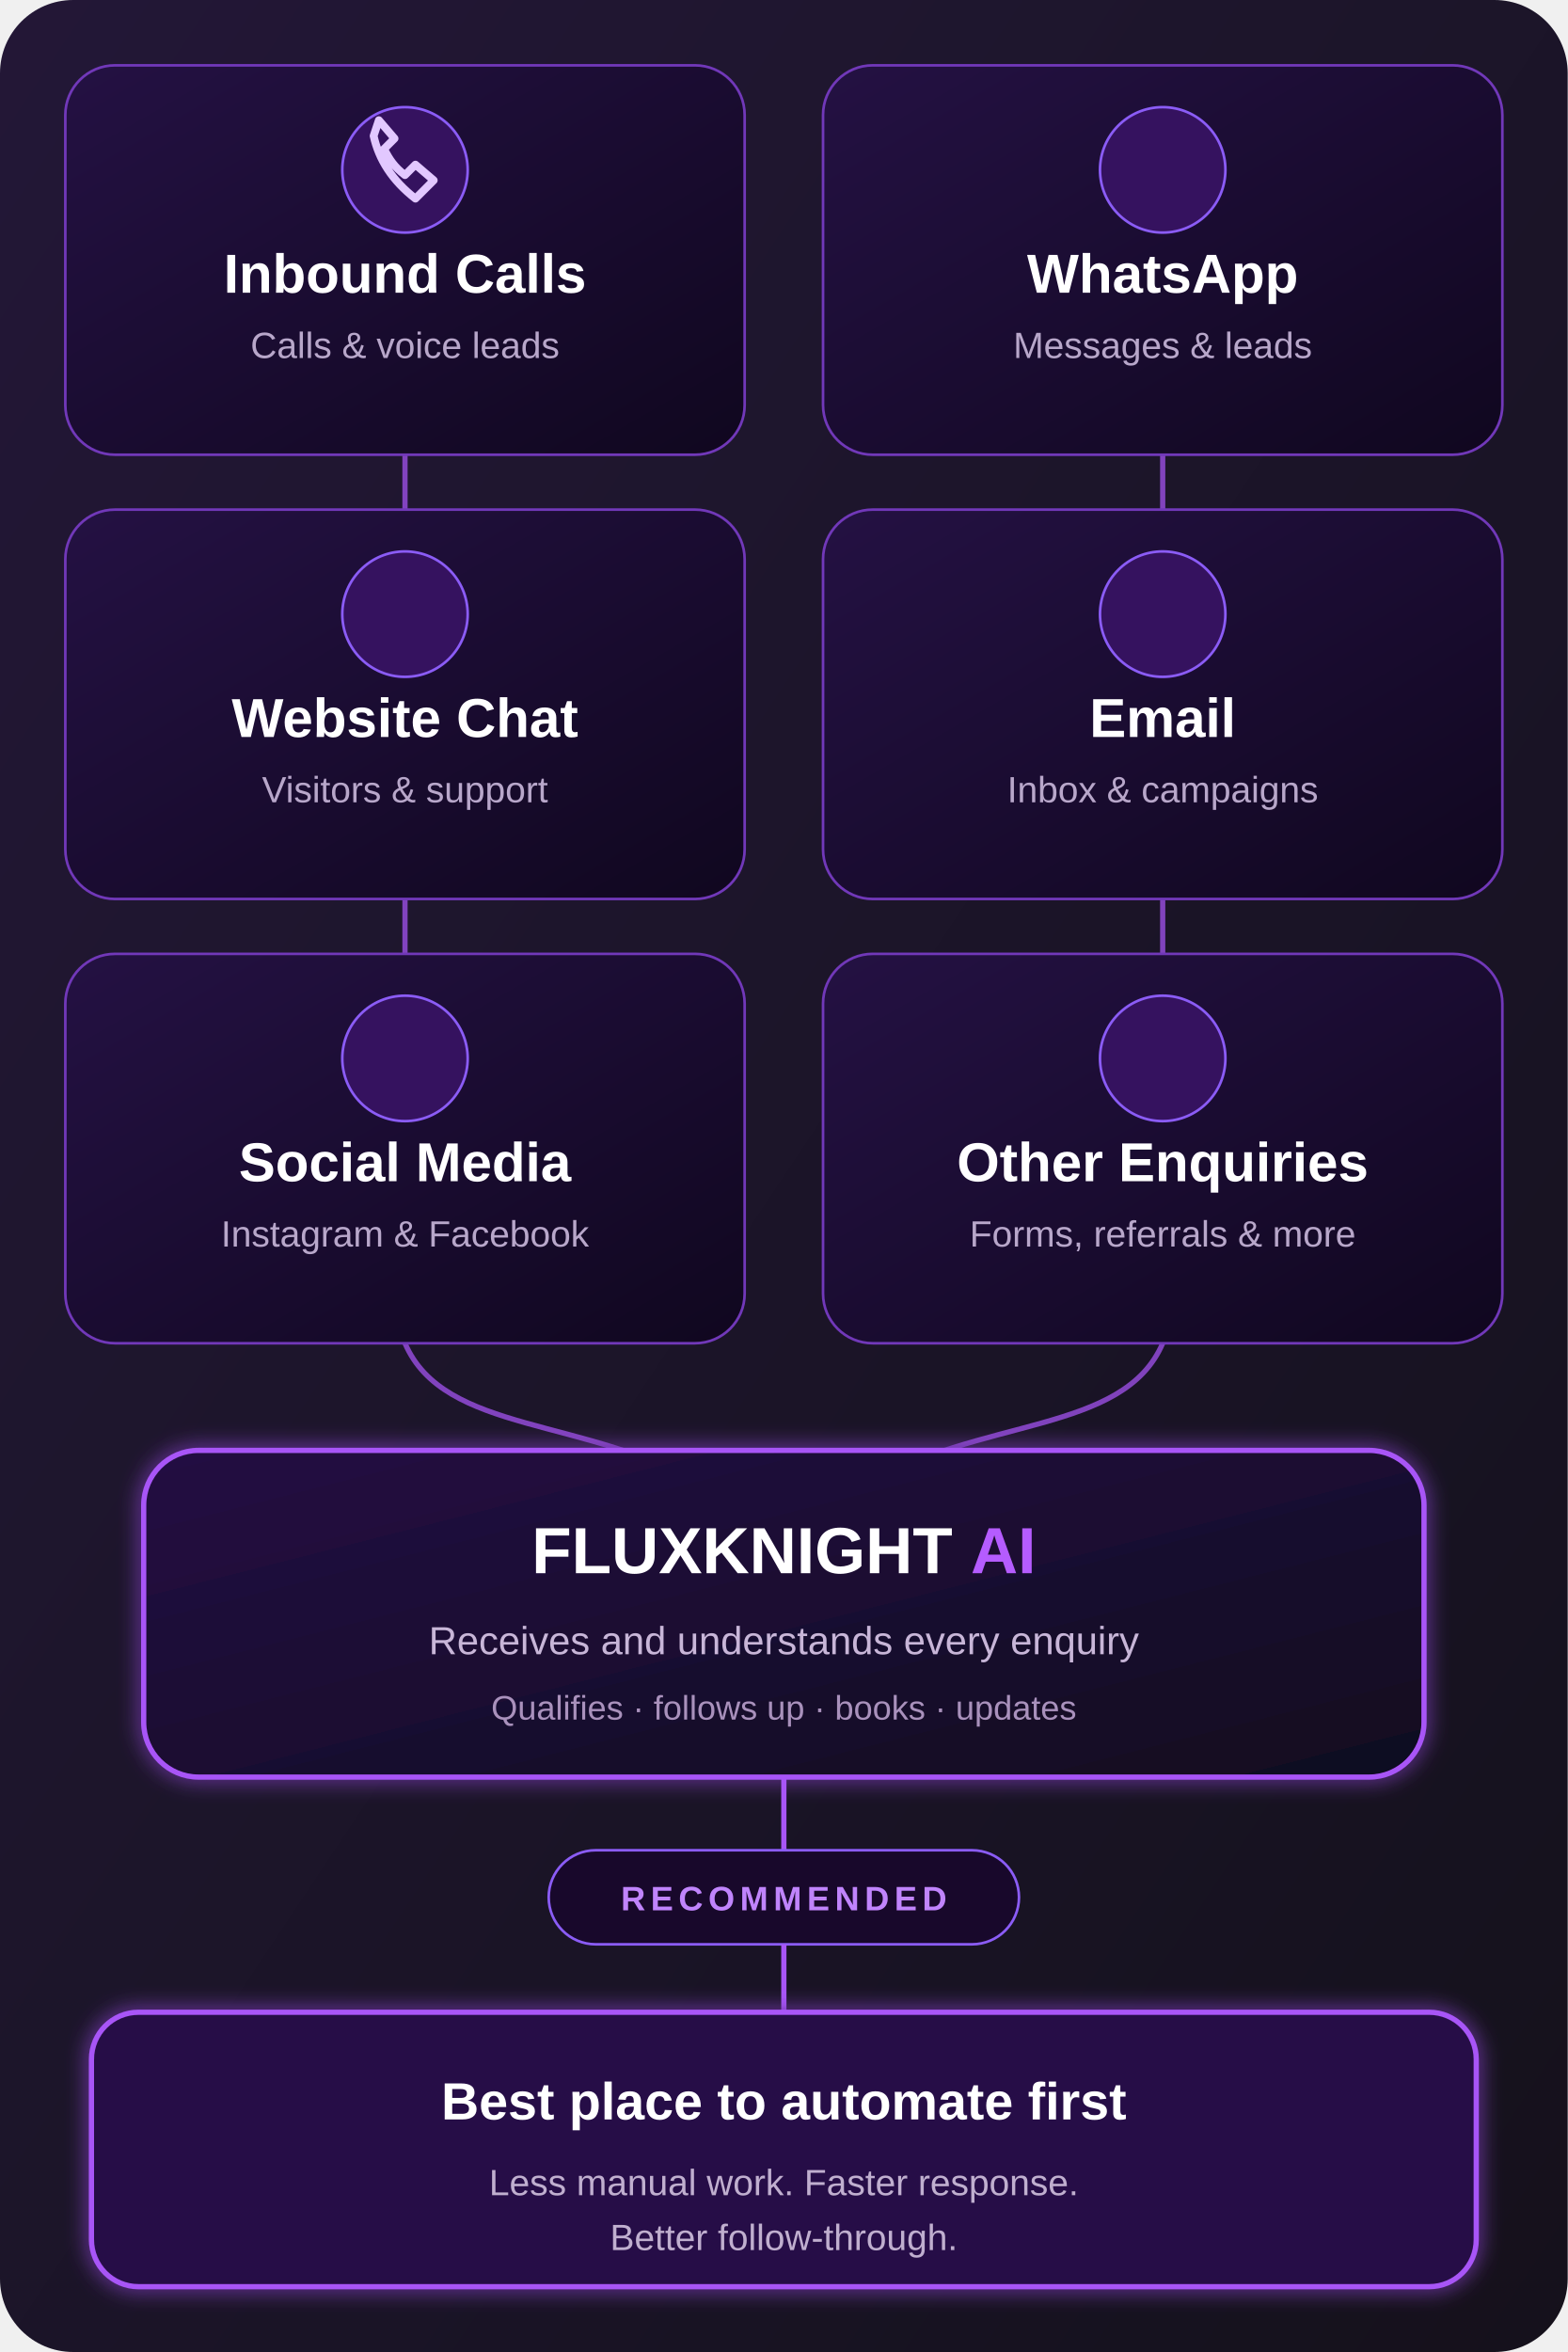
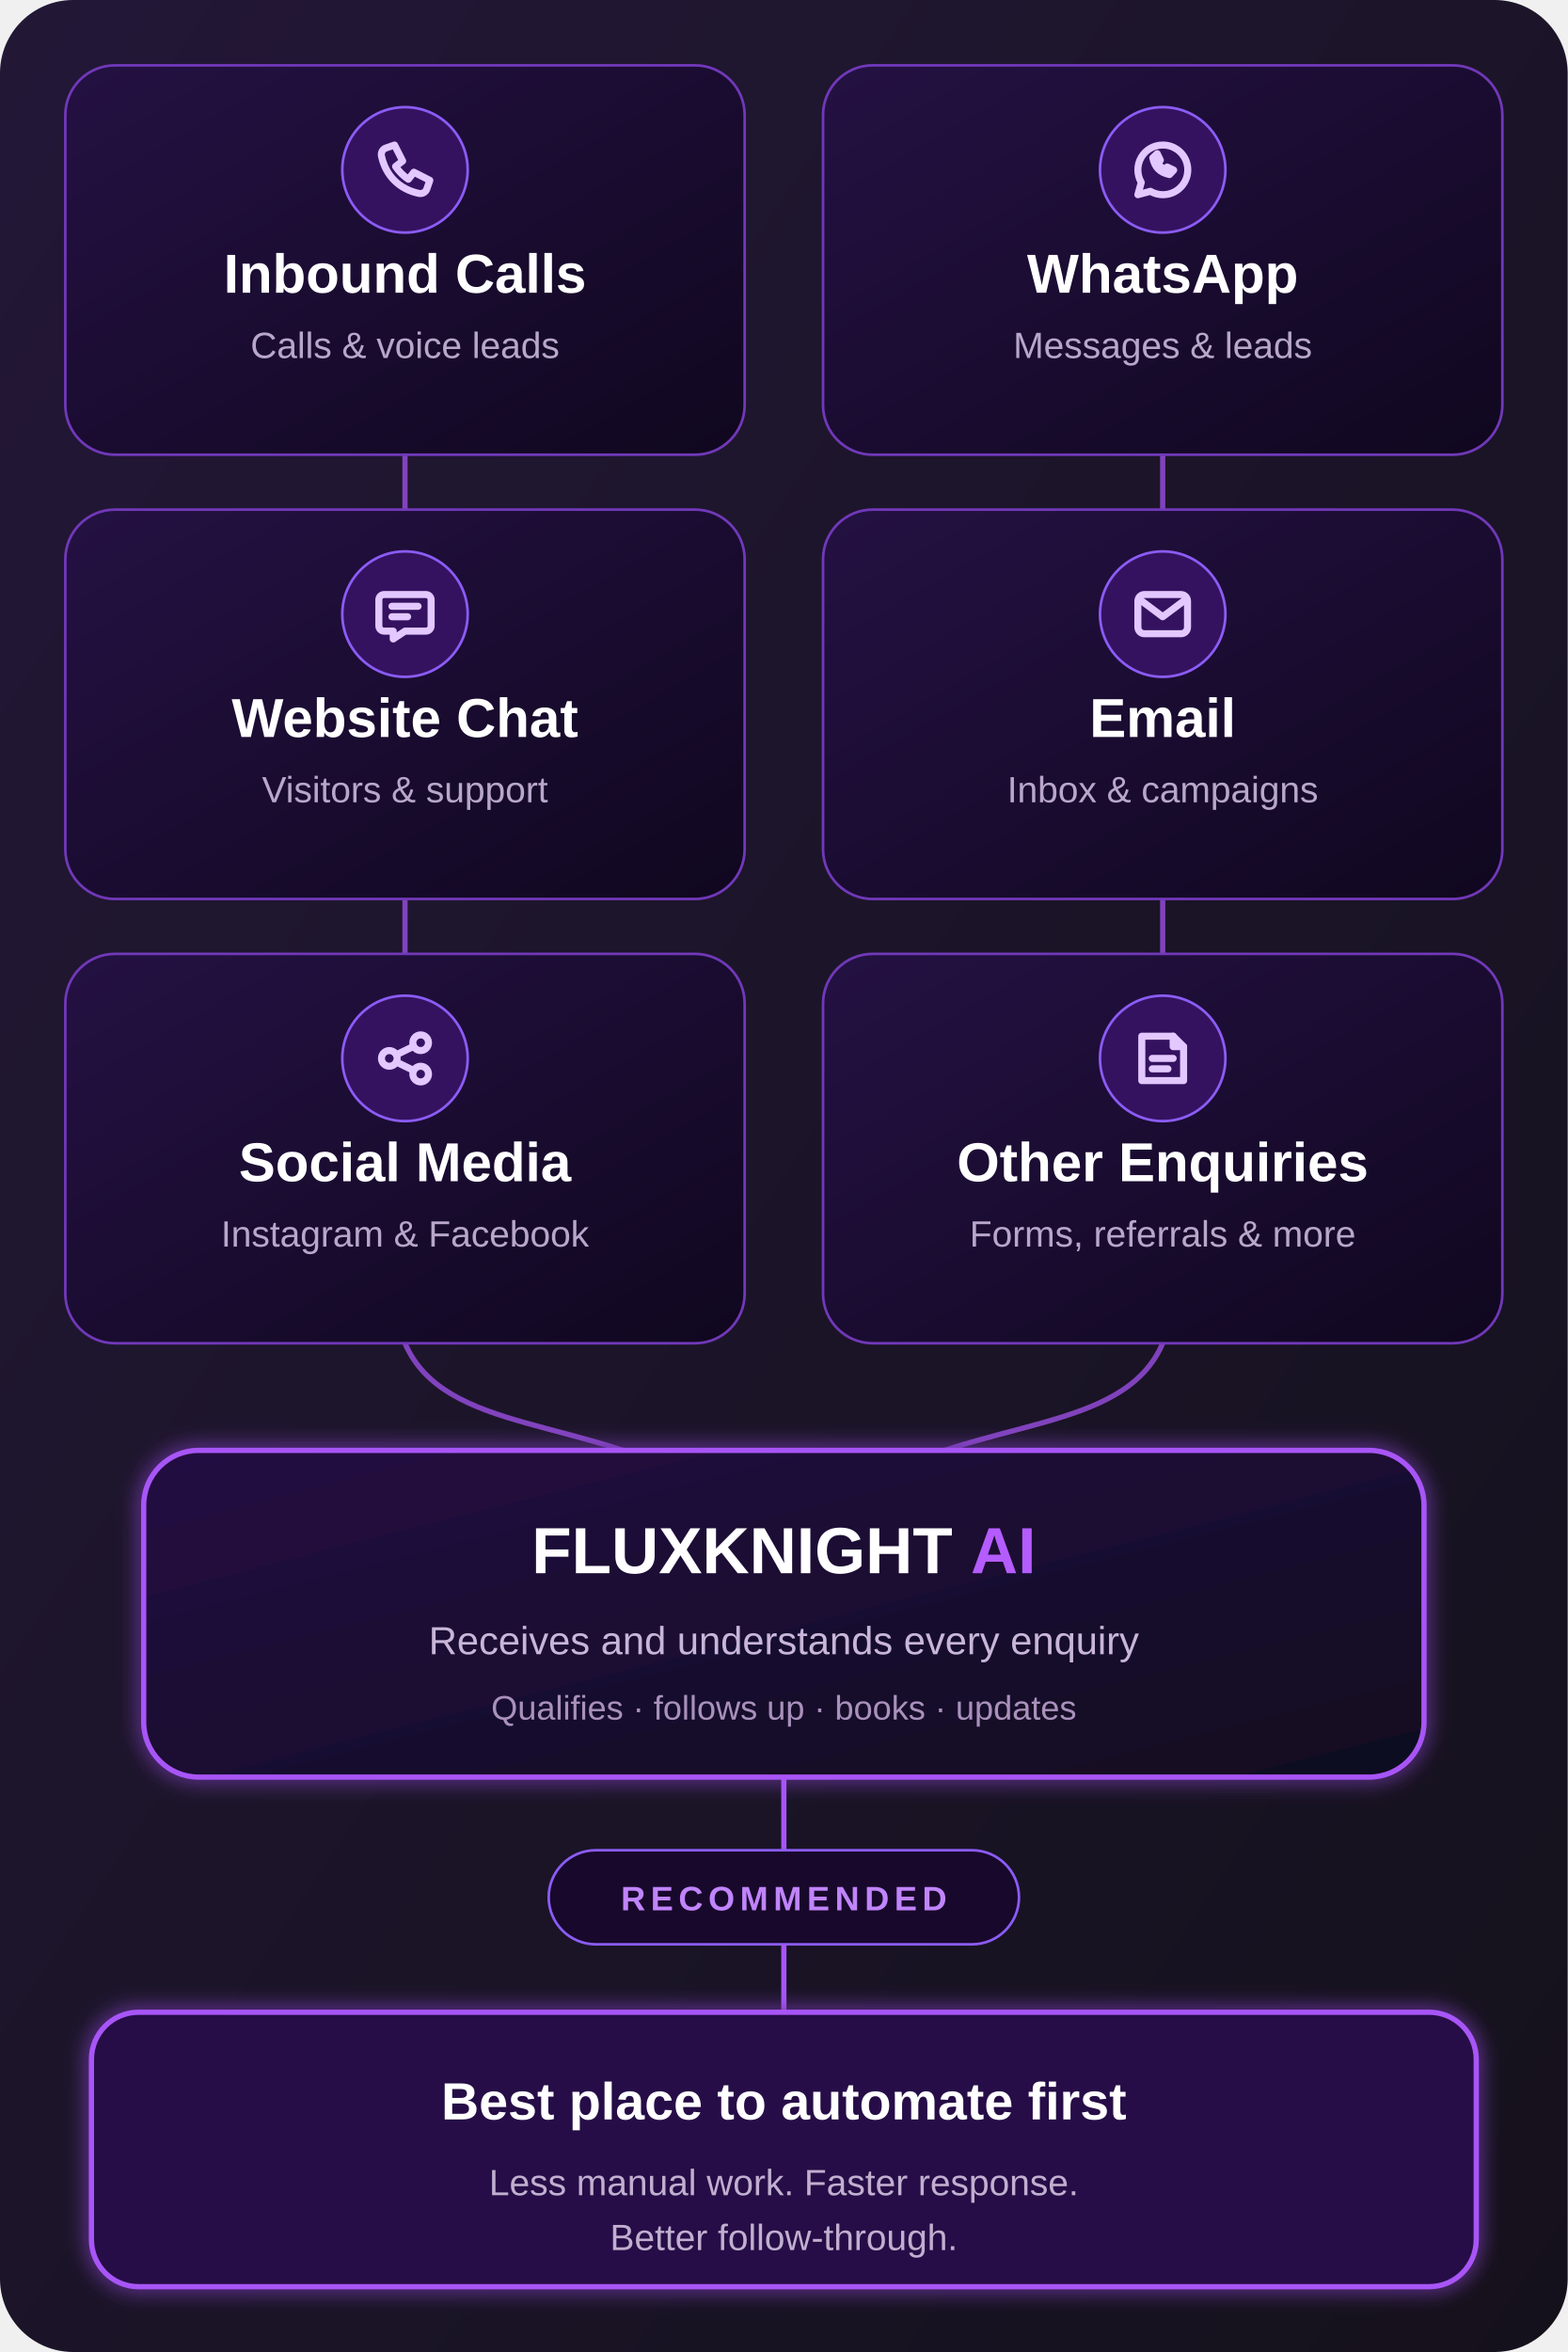
<svg xmlns="http://www.w3.org/2000/svg" viewBox="0 0 600 900" role="img" aria-labelledby="t d">
  <defs>
    <linearGradient id="bg" x1="0" y1="0" x2="1" y2="1">
      <stop stop-color="#160a2b" />
      <stop offset="1" stop-color="#07030e" />
    </linearGradient>
    <linearGradient id="card" x1="0" y1="0" x2="1" y2="1">
      <stop stop-color="#241143" />
      <stop offset="1" stop-color="#10071f" />
    </linearGradient>
    <filter id="g">
      <feGaussianBlur stdDeviation="4" result="b" />
      <feMerge>
        <feMergeNode in="b" />
        <feMergeNode in="SourceGraphic" />
      </feMerge>
    </filter>
  </defs>
  <rect width="600" height="900" rx="28" fill="url(#bg)" opacity=".94" />
  <g fill="none" stroke="#a855f7" stroke-width="2" opacity=".72">
    <path d="M155 174v50c0 40 85 35 115 85" />
    <path d="M445 174v50c0 40-85 35-115 85" />
    <path d="M155 344v25c0 38 80 30 115 75" />
    <path d="M445 344v25c0 38-80 30-115 75" />
    <path d="M155 514c15 35 70 28 115 55" />
    <path d="M445 514c-15 35-70 28-115 55" />
  </g>
  <g font-family="Arial,Helvetica,sans-serif" text-anchor="middle">
    <g fill="url(#card)" stroke="#7138b9">
      <rect x="25" y="25" width="260" height="149" rx="19" />
      <rect x="315" y="25" width="260" height="149" rx="19" />
      <rect x="25" y="195" width="260" height="149" rx="19" />
      <rect x="315" y="195" width="260" height="149" rx="19" />
      <rect x="25" y="365" width="260" height="149" rx="19" />
      <rect x="315" y="365" width="260" height="149" rx="19" />
    </g>
    <g fill="#35125f" stroke="#8b5cf6">
      <circle cx="155" cy="65" r="24" />
      <circle cx="445" cy="65" r="24" />
      <circle cx="155" cy="235" r="24" />
      <circle cx="445" cy="235" r="24" />
      <circle cx="155" cy="405" r="24" />
      <circle cx="445" cy="405" r="24" />
    </g>
-     <g fill="none" stroke="#e2c8ff" stroke-width="3" stroke-linecap="round" stroke-linejoin="round">
-       <path d="M143 52c2 9 7 17 16 24l7-7-7-6-4 4c-4-3-6-6-8-10l4-4-6-7z" />
+     <g fill="none" stroke="#e2c8ff" stroke-width="2.7" stroke-linecap="round" stroke-linejoin="round">
+       <g transform="translate(143 53)">
+         <path d="M4.8 3.6 8 2.5l3.1 6.1-2.7 2.1a18 18 0 0 0 4.9 4.9l2.1-2.7 6.1 3.1-1.1 3.2c-.4 1.3-1.7 2.1-3.1 1.8C9.8 19.4 4.6 14.2 3 6.7c-.3-1.4.5-2.7 1.8-3.1Z" />
+       </g>
+       <g transform="translate(433 53)">
+         <path d="M12 2.5a9.5 9.5 0 0 0-8.2 14.3L2.5 21.5l4.8-1.3A9.5 9.5 0 1 0 12 2.5Z" />
+         <path d="M8.2 7.4c.8 3.7 2.7 5.6 6.4 6.4l1.6-1.7-2.5-1.2-1 1a7.4 7.4 0 0 1-2.6-2.6l1-1-1.2-2.5-1.7 1.6Z" />
+       </g>
+       <g transform="translate(143 223)">
+         <path d="M4 4.5h16a2 2 0 0 1 2 2v10a2 2 0 0 1-2 2h-8l-4.5 3v-3H4a2 2 0 0 1-2-2v-10a2 2 0 0 1 2-2Z" />
+         <path d="M7 9h10M7 13h6" />
+       </g>
+       <g transform="translate(433 223)">
+         <rect x="2.5" y="4.5" width="19" height="15" rx="2.5" />
+         <path d="m4 7 8 6 8-6" />
+       </g>
+       <g transform="translate(143 393)">
+         <circle cx="6" cy="12" r="3" />
+         <circle cx="18" cy="6" r="3" />
+         <circle cx="18" cy="18" r="3" />
+         <path d="m8.7 10.6 6.6-3.2M8.7 13.4l6.6 3.2" />
+       </g>
+       <g transform="translate(433 393)">
+         <path d="M4 3.5h12l4 4v13H4z" />
+         <path d="M16 3.5v4h4M8 12h8M8 16h6" />
+       </g>
    </g>
    <g fill="#fff" font-size="21" font-weight="800">
      <text x="155" y="112">Inbound Calls</text>
      <text x="445" y="112">WhatsApp</text>
      <text x="155" y="282">Website Chat</text>
      <text x="445" y="282">Email</text>
      <text x="155" y="452">Social Media</text>
      <text x="445" y="452">Other Enquiries</text>
    </g>
    <g fill="#b8a7ca" font-size="14">
      <text x="155" y="137">Calls &amp; voice leads</text>
      <text x="445" y="137">Messages &amp; leads</text>
      <text x="155" y="307">Visitors &amp; support</text>
      <text x="445" y="307">Inbox &amp; campaigns</text>
      <text x="155" y="477">Instagram &amp; Facebook</text>
      <text x="445" y="477">Forms, referrals &amp; more</text>
    </g>
    <rect x="55" y="555" width="490" height="125" rx="21" fill="url(#card)" stroke="#a855f7" stroke-width="2" filter="url(#g)" />
    <text x="300" y="602" fill="#fff" font-size="25" font-weight="800">FLUXKNIGHT <tspan fill="#b55cff">AI</tspan>
    </text>
    <text x="300" y="633" fill="#c8b6d8" font-size="15">Receives and understands every enquiry</text>
    <text x="300" y="658" fill="#a991bc" font-size="13">Qualifies · follows up · books · updates</text>
    <path d="M300 680v34" stroke="#a855f7" stroke-width="2" />
    <rect x="210" y="708" width="180" height="36" rx="18" fill="#18082b" stroke="#8b5cf6" />
    <text x="300" y="731" fill="#c084fc" font-size="13" font-weight="800" letter-spacing="2">RECOMMENDED</text>
    <path d="M300 744v26" stroke="#a855f7" stroke-width="2" />
    <rect x="35" y="770" width="530" height="105" rx="18" fill="#281047" stroke="#a855f7" stroke-width="2" filter="url(#g)" />
    <text x="300" y="811" fill="#fff" font-size="20" font-weight="800">Best place to automate first</text>
    <text x="300" y="840" fill="#c0afcf" font-size="14">Less manual work. Faster response.</text>
    <text x="300" y="861" fill="#c0afcf" font-size="14">Better follow-through.</text>
  </g>
</svg>
